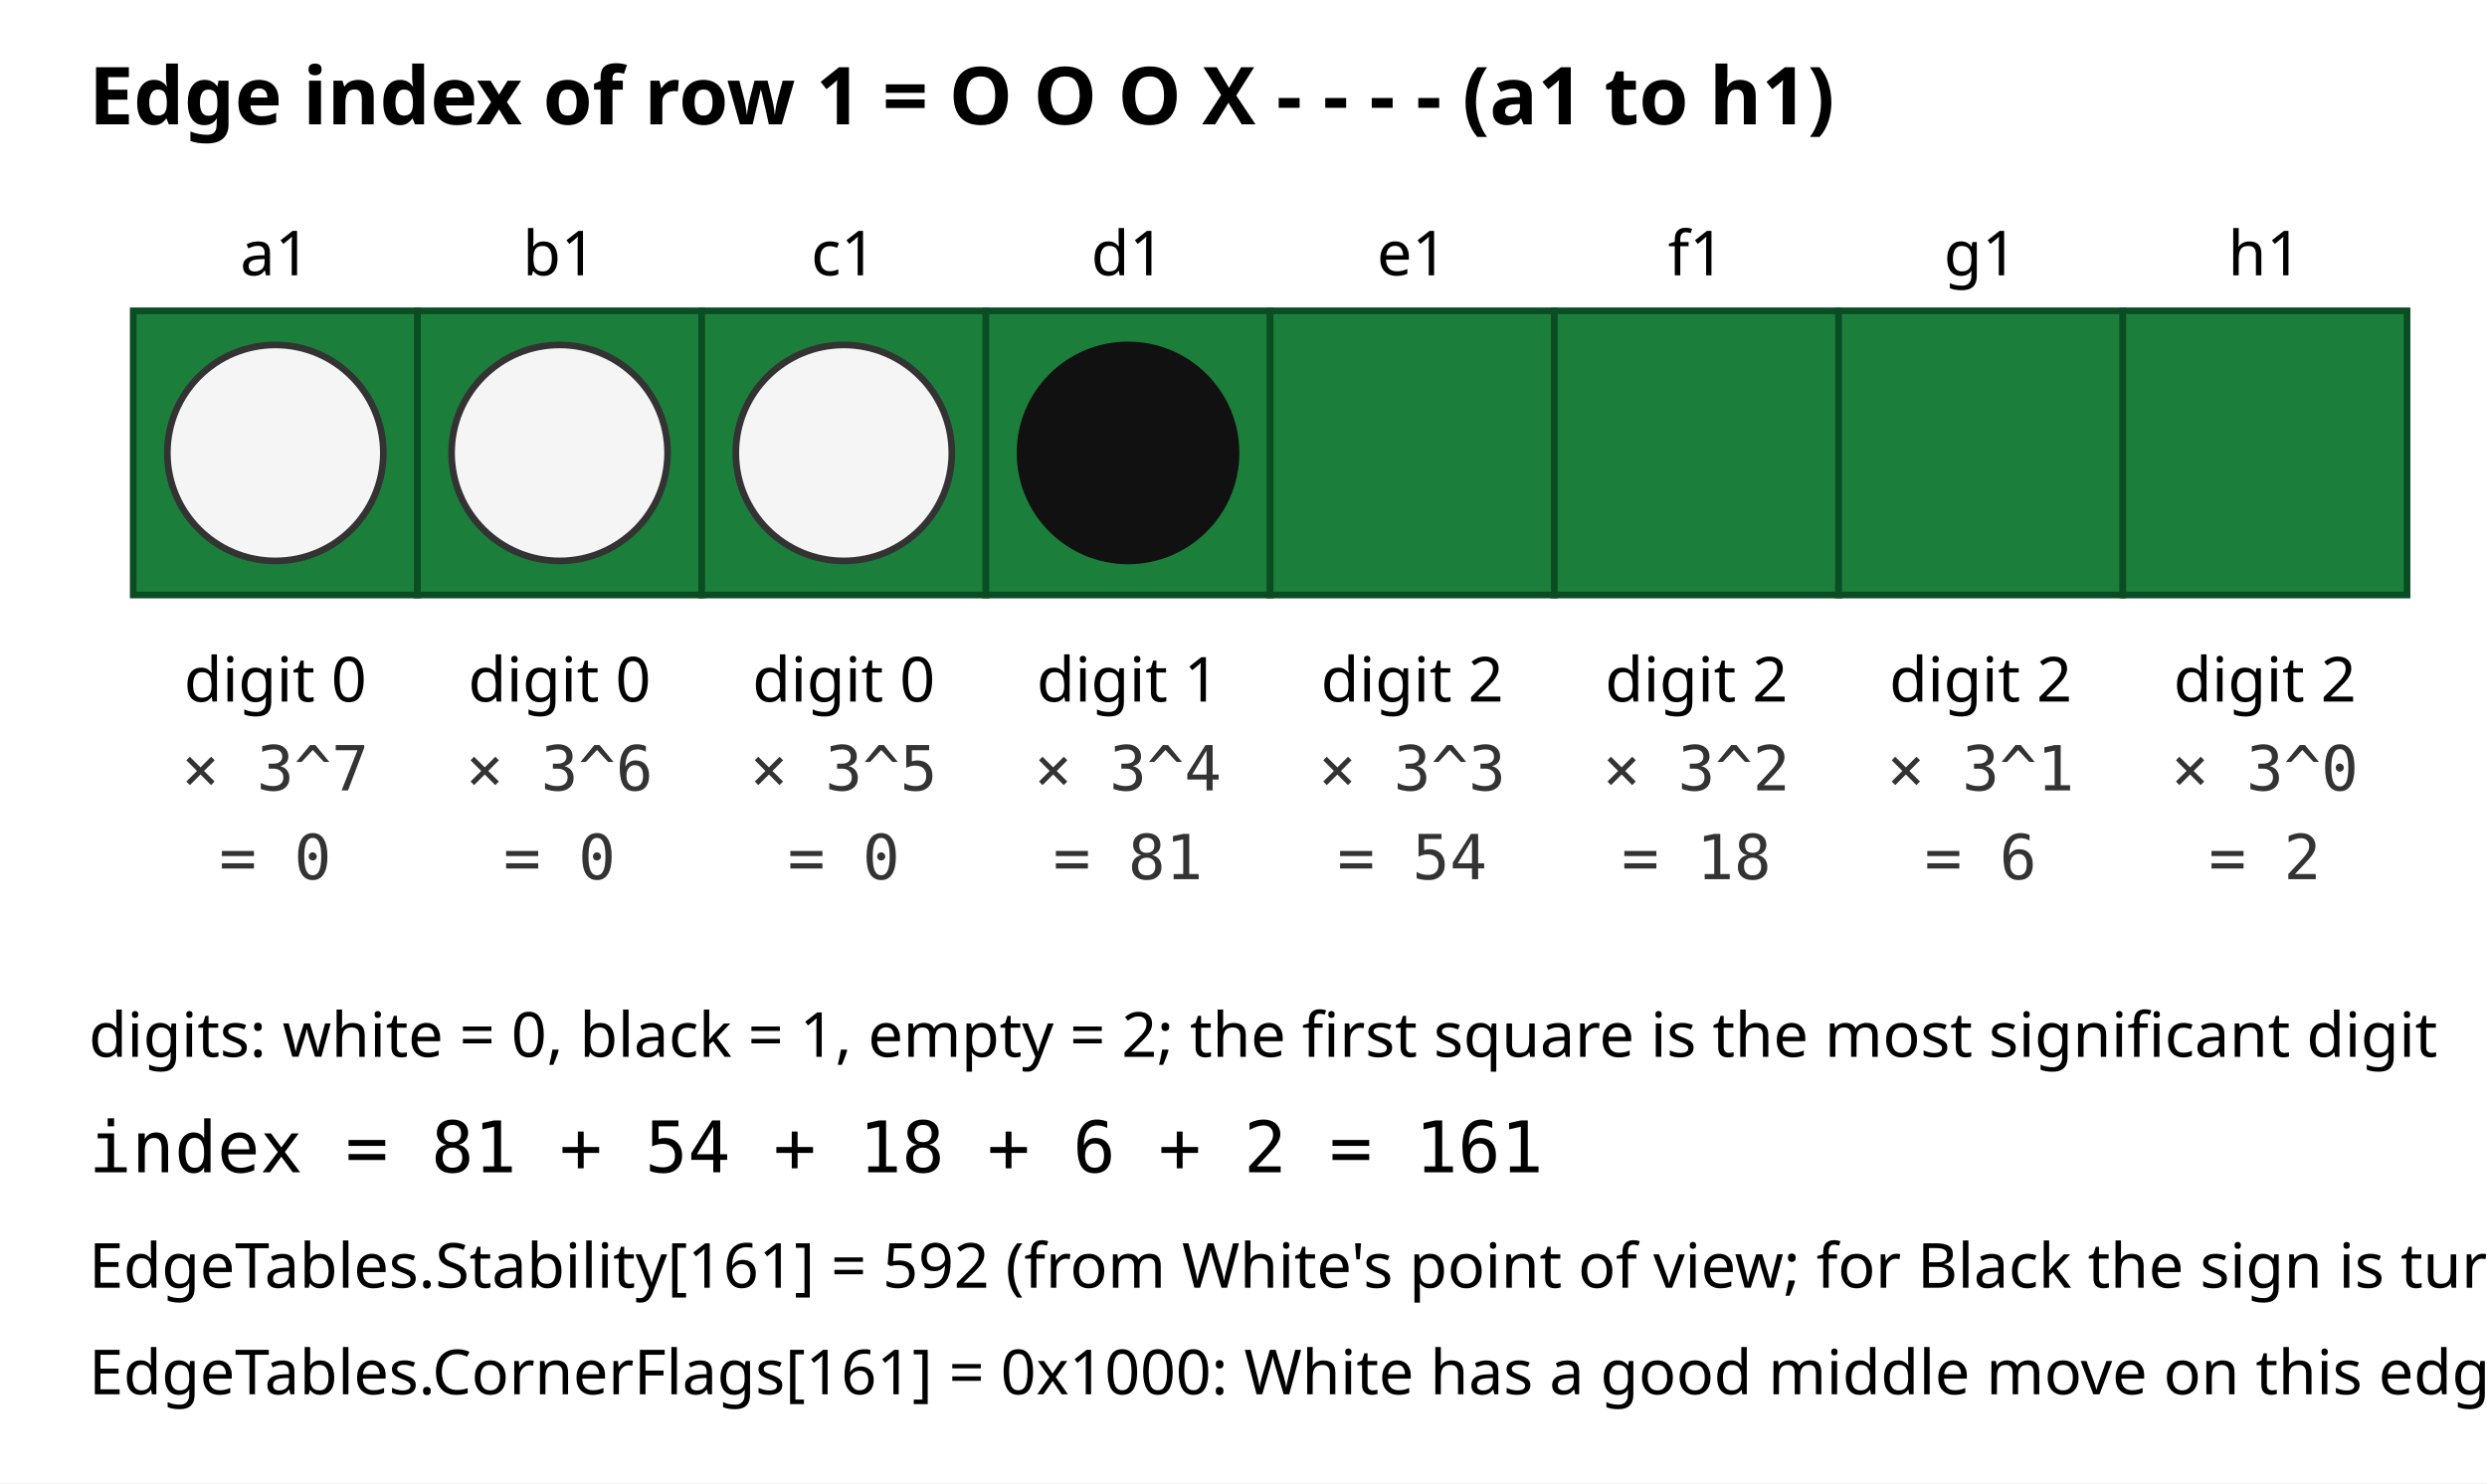
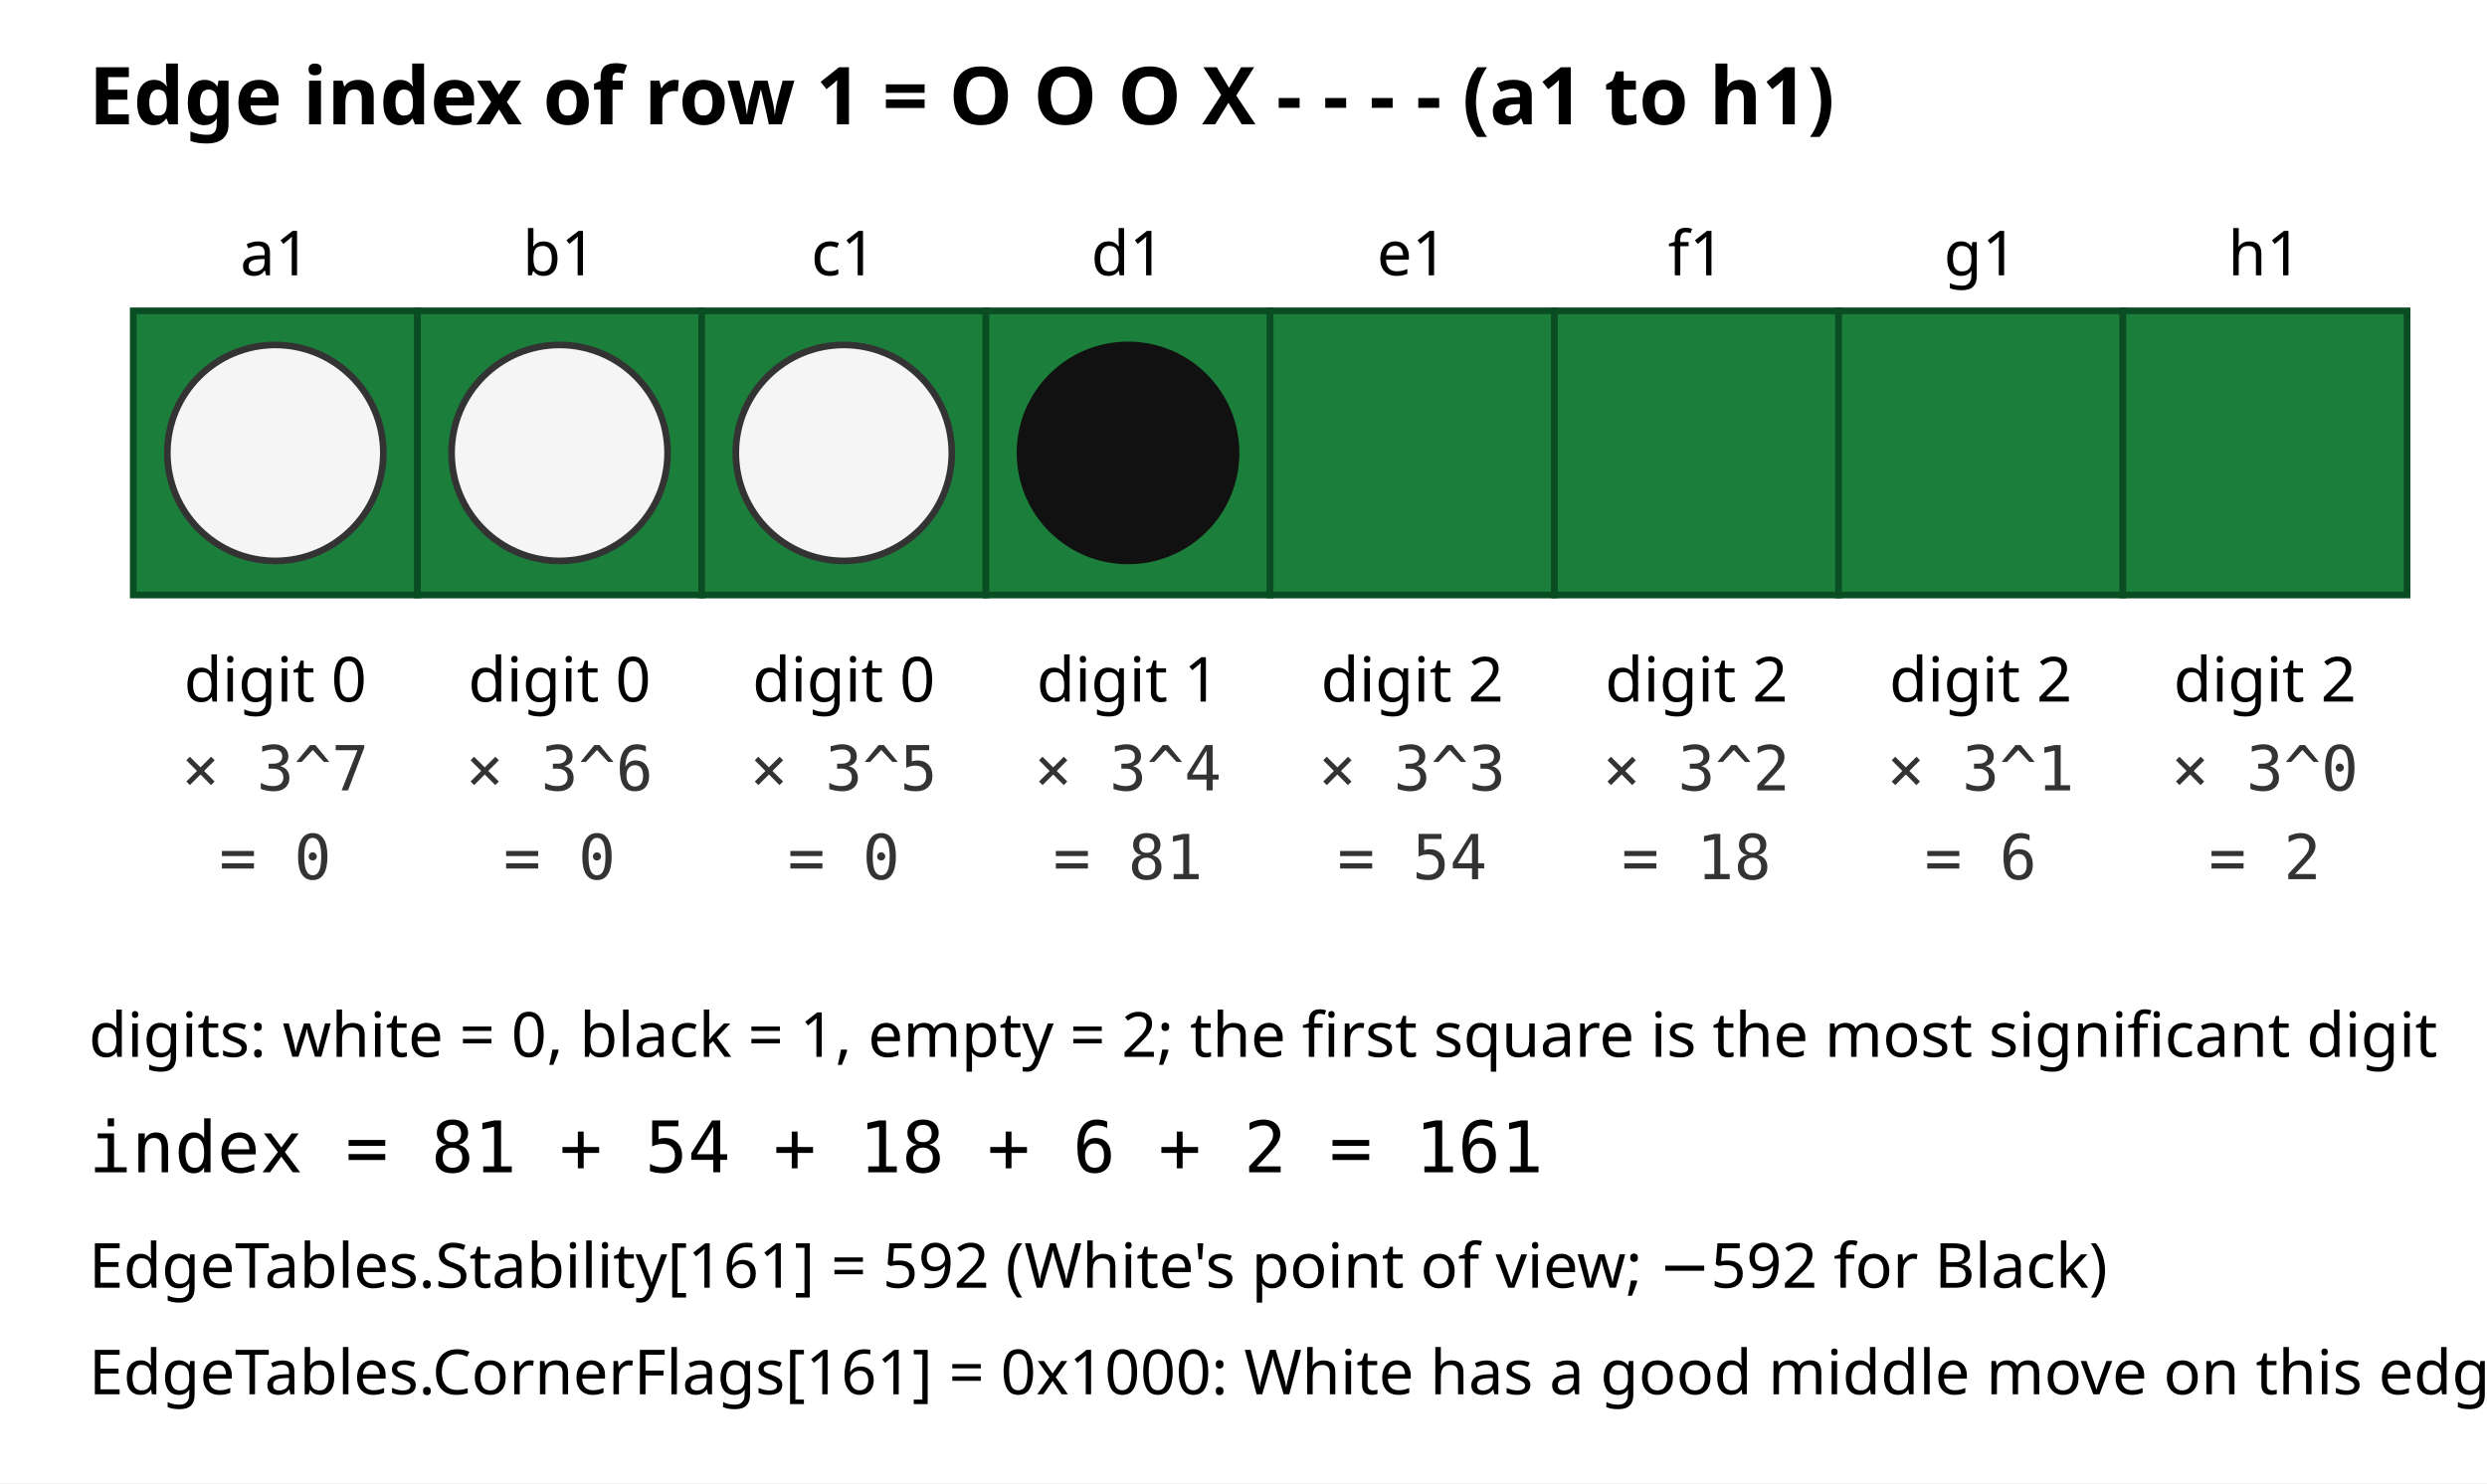
<svg xmlns="http://www.w3.org/2000/svg" viewBox="0 0 560 334" width="560" height="334" font-family="sans-serif">
  <rect x="0" y="0" width="560" height="334" fill="#FFFFFF" />
  <text x="20" y="28" font-size="18" font-weight="bold" fill="#000000">Edge index of row 1 = O O O X - - - - (a1 to h1)</text>
  <rect x="30" y="70" width="64" height="64" fill="#1B7F3B" stroke="#0B4D22" stroke-width="1.5" />
  <circle cx="62" cy="102" r="24.32" fill="#F5F5F5" stroke="#333333" stroke-width="1.5" />
  <text x="62" y="62" font-size="14" text-anchor="middle" fill="#000000">a1</text>
  <text x="62" y="158" font-size="14" text-anchor="middle" fill="#000000">digit 0</text>
  <text x="62" y="178" font-size="14" text-anchor="middle" font-family="monospace" fill="#333333">× 3^7</text>
  <text x="62" y="198" font-size="14" text-anchor="middle" font-family="monospace" fill="#333333">= 0</text>
  <rect x="94" y="70" width="64" height="64" fill="#1B7F3B" stroke="#0B4D22" stroke-width="1.5" />
  <circle cx="126" cy="102" r="24.32" fill="#F5F5F5" stroke="#333333" stroke-width="1.5" />
  <text x="126" y="62" font-size="14" text-anchor="middle" fill="#000000">b1</text>
  <text x="126" y="158" font-size="14" text-anchor="middle" fill="#000000">digit 0</text>
  <text x="126" y="178" font-size="14" text-anchor="middle" font-family="monospace" fill="#333333">× 3^6</text>
  <text x="126" y="198" font-size="14" text-anchor="middle" font-family="monospace" fill="#333333">= 0</text>
  <rect x="158" y="70" width="64" height="64" fill="#1B7F3B" stroke="#0B4D22" stroke-width="1.5" />
  <circle cx="190" cy="102" r="24.32" fill="#F5F5F5" stroke="#333333" stroke-width="1.5" />
  <text x="190" y="62" font-size="14" text-anchor="middle" fill="#000000">c1</text>
  <text x="190" y="158" font-size="14" text-anchor="middle" fill="#000000">digit 0</text>
  <text x="190" y="178" font-size="14" text-anchor="middle" font-family="monospace" fill="#333333">× 3^5</text>
  <text x="190" y="198" font-size="14" text-anchor="middle" font-family="monospace" fill="#333333">= 0</text>
  <rect x="222" y="70" width="64" height="64" fill="#1B7F3B" stroke="#0B4D22" stroke-width="1.5" />
  <circle cx="254" cy="102" r="24.32" fill="#111111" stroke="#111111" stroke-width="1.5" />
  <text x="254" y="62" font-size="14" text-anchor="middle" fill="#000000">d1</text>
  <text x="254" y="158" font-size="14" text-anchor="middle" fill="#000000">digit 1</text>
  <text x="254" y="178" font-size="14" text-anchor="middle" font-family="monospace" fill="#333333">× 3^4</text>
  <text x="254" y="198" font-size="14" text-anchor="middle" font-family="monospace" fill="#333333">= 81</text>
  <rect x="286" y="70" width="64" height="64" fill="#1B7F3B" stroke="#0B4D22" stroke-width="1.5" />
  <text x="318" y="62" font-size="14" text-anchor="middle" fill="#000000">e1</text>
  <text x="318" y="158" font-size="14" text-anchor="middle" fill="#000000">digit 2</text>
  <text x="318" y="178" font-size="14" text-anchor="middle" font-family="monospace" fill="#333333">× 3^3</text>
  <text x="318" y="198" font-size="14" text-anchor="middle" font-family="monospace" fill="#333333">= 54</text>
  <rect x="350" y="70" width="64" height="64" fill="#1B7F3B" stroke="#0B4D22" stroke-width="1.5" />
  <text x="382" y="62" font-size="14" text-anchor="middle" fill="#000000">f1</text>
  <text x="382" y="158" font-size="14" text-anchor="middle" fill="#000000">digit 2</text>
  <text x="382" y="178" font-size="14" text-anchor="middle" font-family="monospace" fill="#333333">× 3^2</text>
  <text x="382" y="198" font-size="14" text-anchor="middle" font-family="monospace" fill="#333333">= 18</text>
  <rect x="414" y="70" width="64" height="64" fill="#1B7F3B" stroke="#0B4D22" stroke-width="1.5" />
  <text x="446" y="62" font-size="14" text-anchor="middle" fill="#000000">g1</text>
  <text x="446" y="158" font-size="14" text-anchor="middle" fill="#000000">digit 2</text>
  <text x="446" y="178" font-size="14" text-anchor="middle" font-family="monospace" fill="#333333">× 3^1</text>
  <text x="446" y="198" font-size="14" text-anchor="middle" font-family="monospace" fill="#333333">= 6</text>
  <rect x="478" y="70" width="64" height="64" fill="#1B7F3B" stroke="#0B4D22" stroke-width="1.5" />
  <text x="510" y="62" font-size="14" text-anchor="middle" fill="#000000">h1</text>
  <text x="510" y="158" font-size="14" text-anchor="middle" fill="#000000">digit 2</text>
  <text x="510" y="178" font-size="14" text-anchor="middle" font-family="monospace" fill="#333333">× 3^0</text>
  <text x="510" y="198" font-size="14" text-anchor="middle" font-family="monospace" fill="#333333">= 2</text>
  <text x="20" y="238" font-size="14" fill="#000000">digits: white = 0, black = 1, empty = 2; the first square is the most significant digit</text>
  <text x="20" y="264" font-size="16" font-family="monospace" fill="#000000">index = 81 + 54 + 18 + 6 + 2 = 161</text>
-   <text x="20" y="290" font-size="14" fill="#000000">EdgeTables.Stability[161] = 592 (from White's point of view; for Black the sign is turned: −592)</text>
+   <text x="20" y="290" font-size="14" fill="#000000">EdgeTables.Stability[161] = 592 (White's point of view; −592 for Black)</text>
  <text x="20" y="314" font-size="14" fill="#000000">EdgeTables.CornerFlags[161] = 0x1000: White has a good middle move on this edge</text>
</svg>
